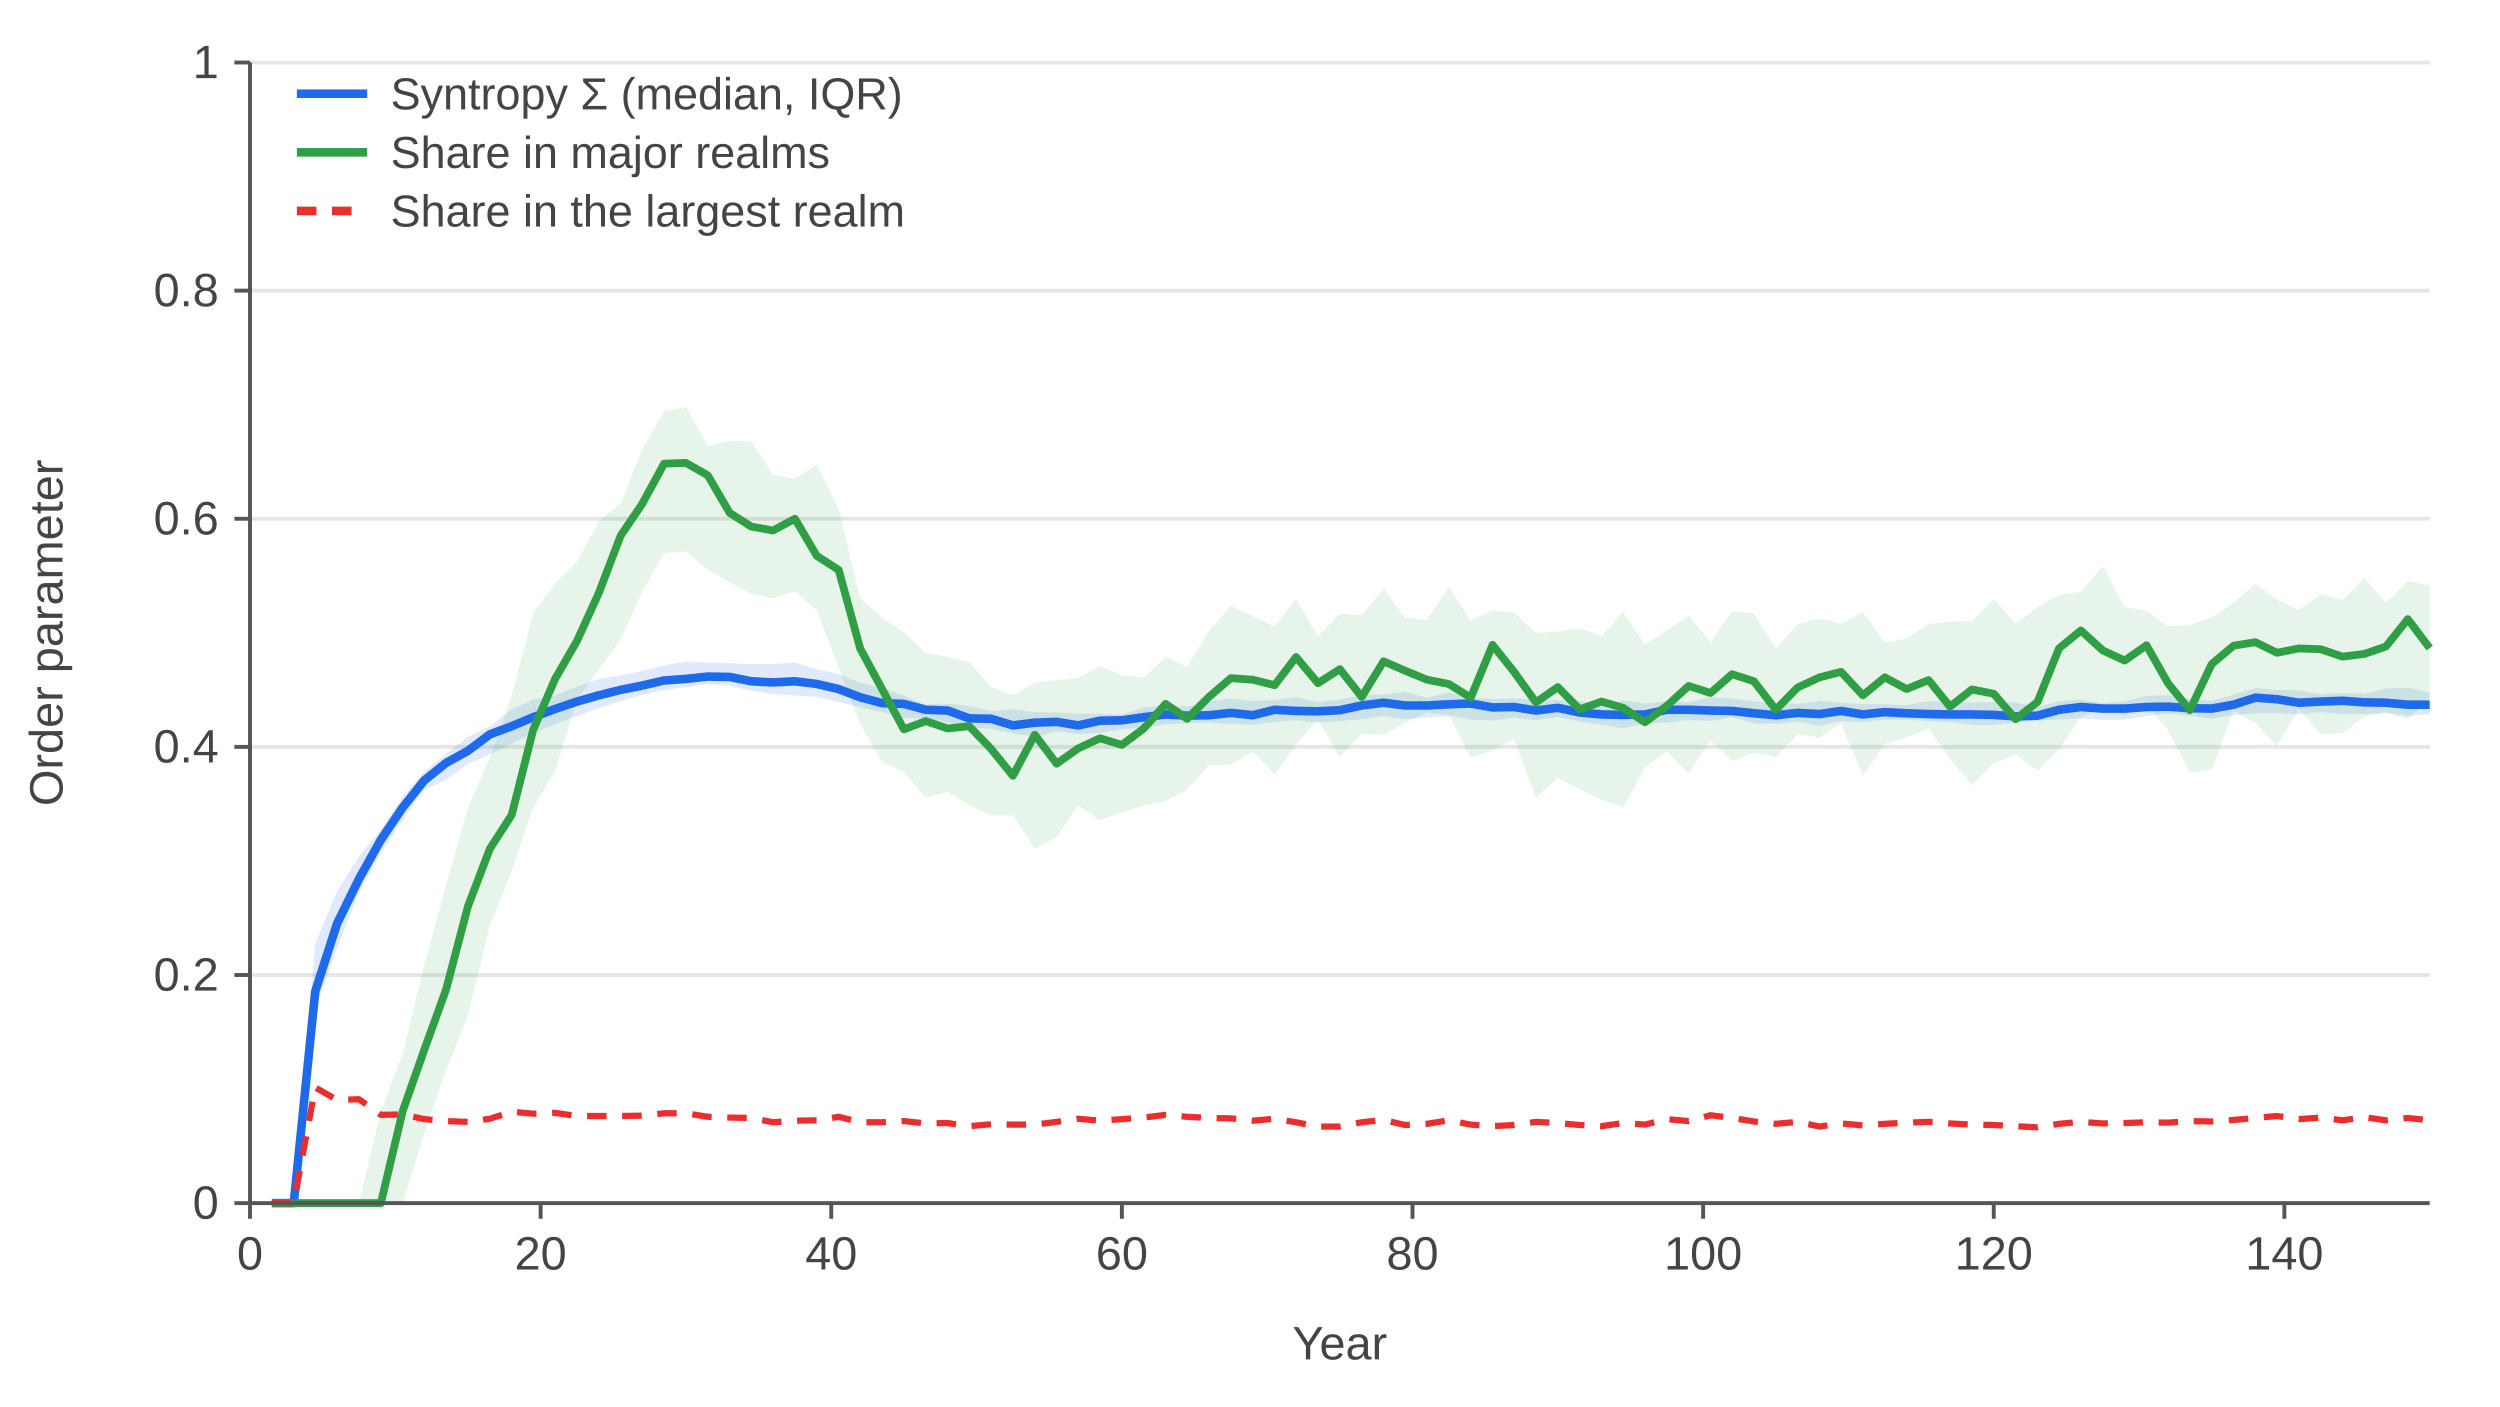
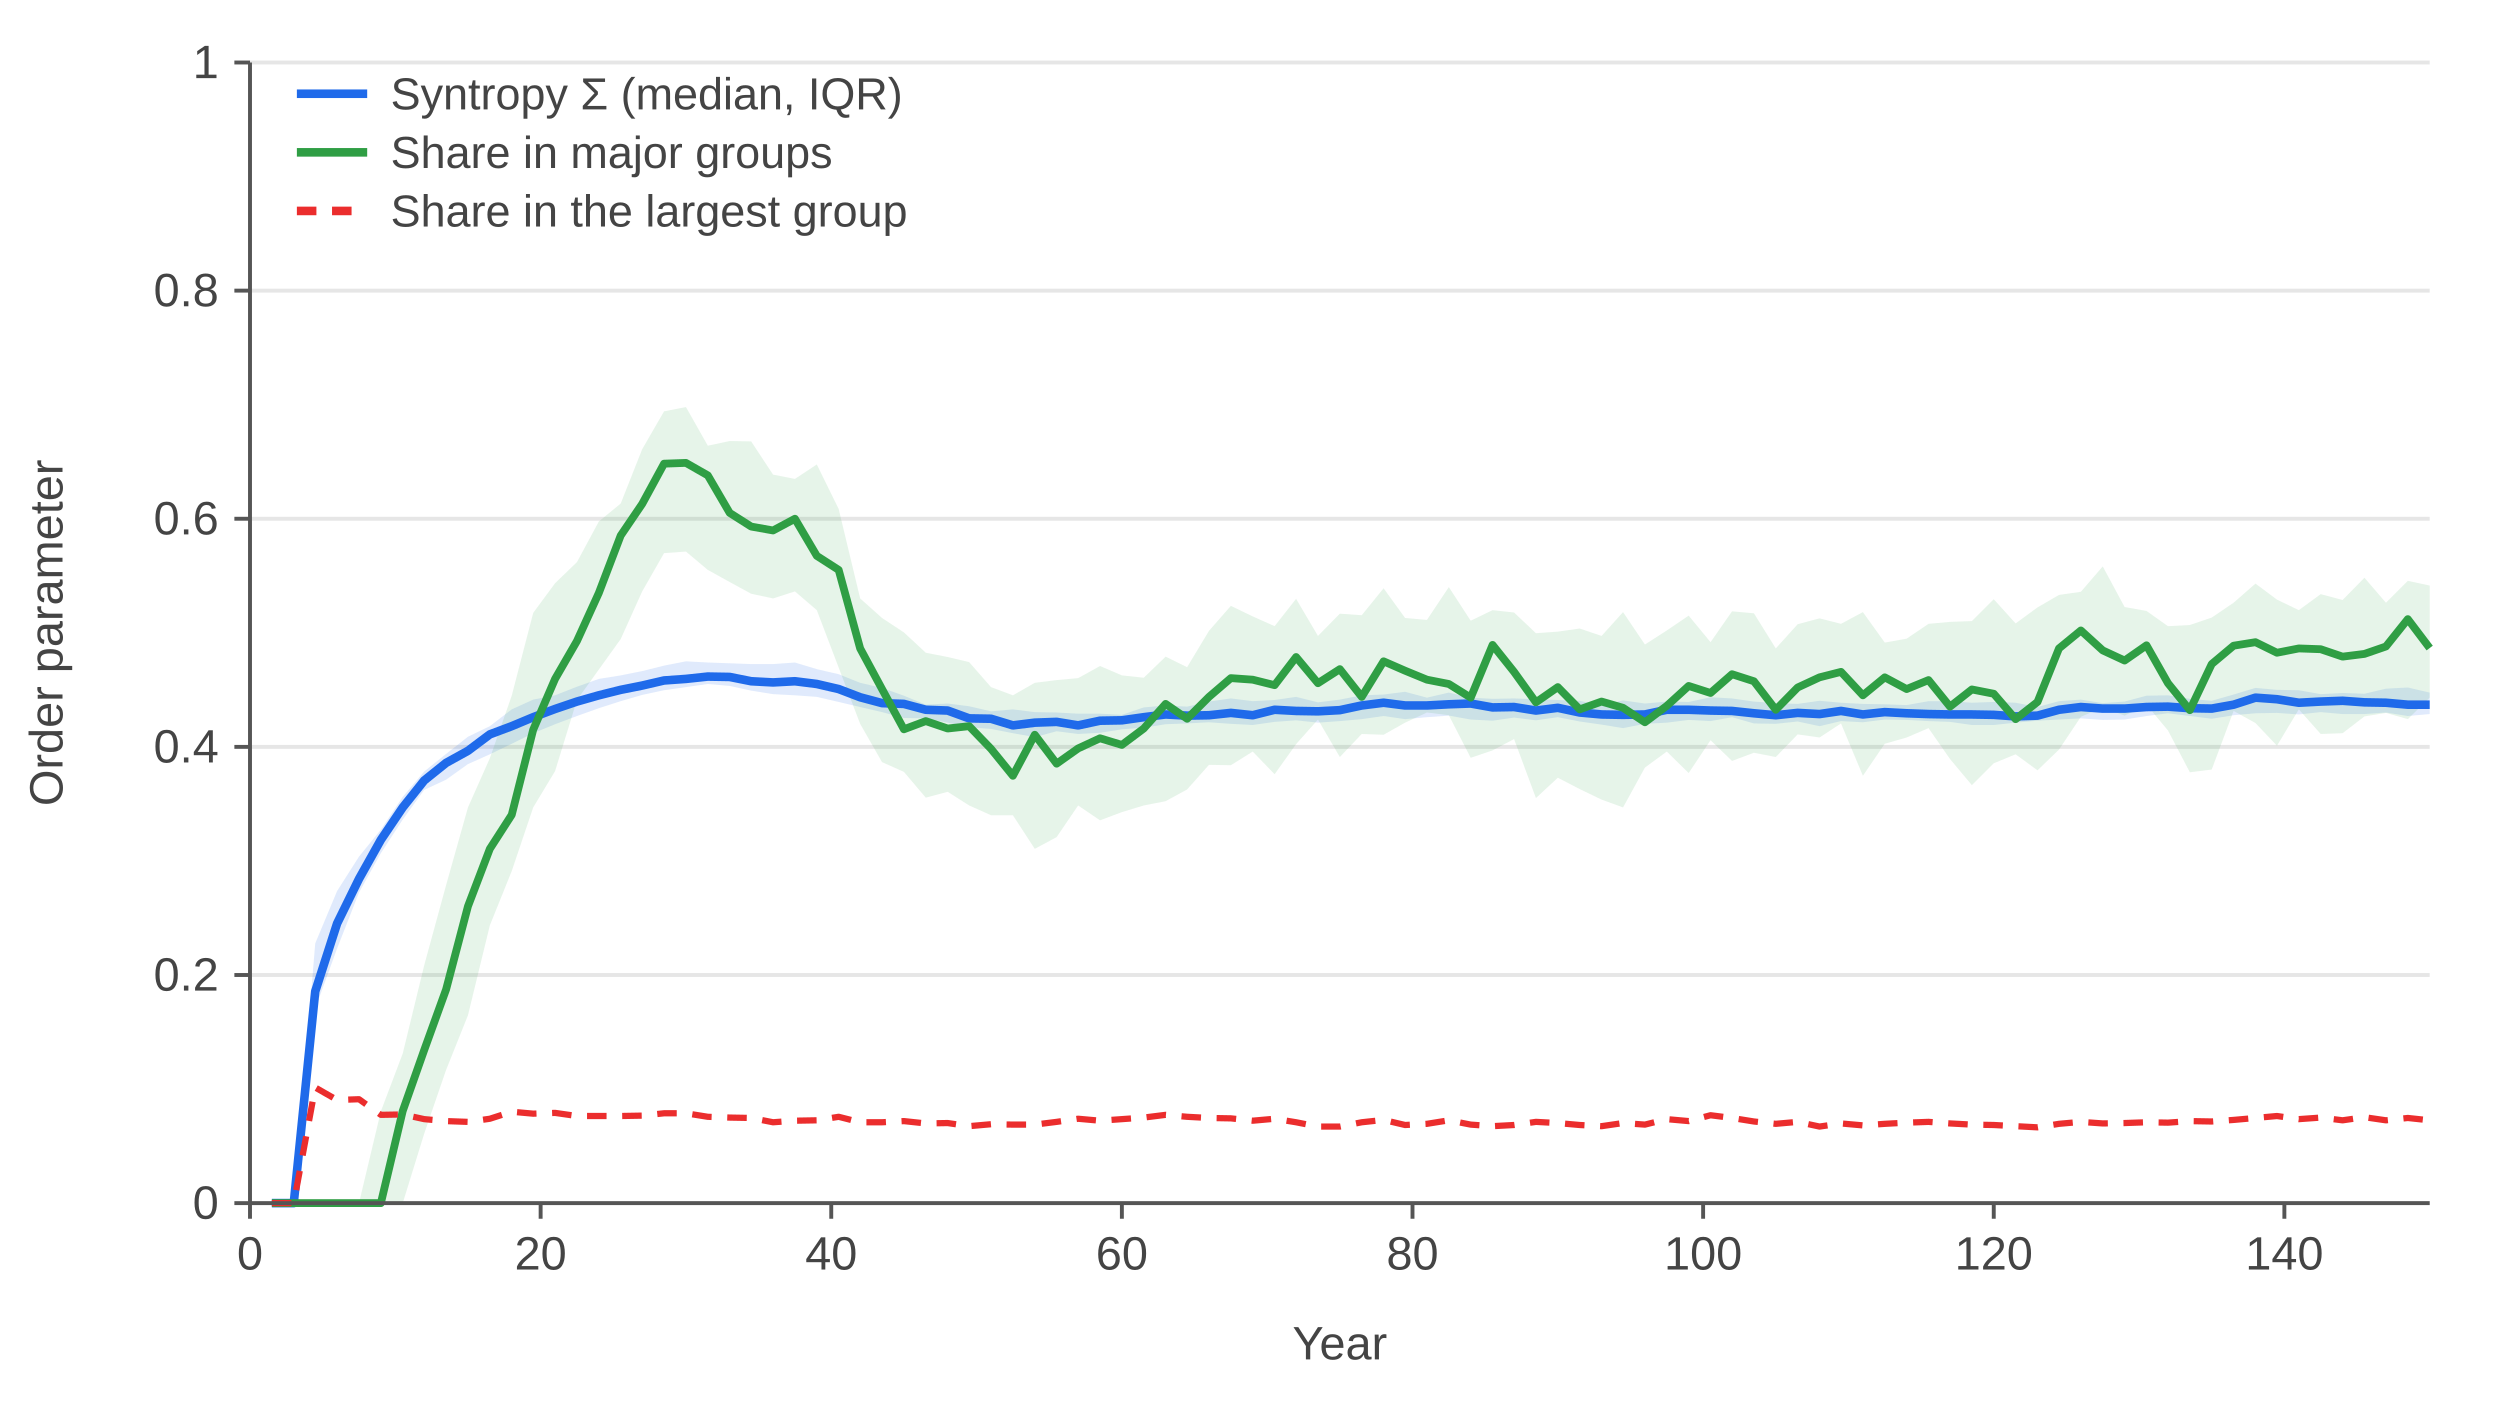
<svg xmlns="http://www.w3.org/2000/svg" viewBox="0 0 640 360" width="640" height="360" font-family="'IBM Plex Sans', 'Helvetica Neue', Arial, sans-serif" font-size="12" fill="#444444">
  <line x1="64" x2="622" y1="308.0" y2="308.0" stroke="#E6E6E6" stroke-width="1" />
  <line x1="64" x2="622" y1="249.6" y2="249.6" stroke="#E6E6E6" stroke-width="1" />
  <line x1="64" x2="622" y1="191.2" y2="191.2" stroke="#E6E6E6" stroke-width="1" />
  <line x1="64" x2="622" y1="132.8" y2="132.8" stroke="#E6E6E6" stroke-width="1" />
  <line x1="64" x2="622" y1="74.4" y2="74.4" stroke="#E6E6E6" stroke-width="1" />
  <line x1="64" x2="622" y1="16.0" y2="16.0" stroke="#E6E6E6" stroke-width="1" />
  <polygon points="69.6,308.0 75.2,308.0 80.7,241.5 86.3,228.1 91.9,219.3 97.5,212.4 103.1,204.0 108.6,197.5 114.2,193.0 119.8,188.6 125.4,185.9 131.0,181.6 136.5,179.1 142.1,178.0 147.7,175.8 153.3,173.8 158.9,172.9 164.4,171.8 170.0,170.4 175.6,169.3 181.2,169.6 186.8,169.8 192.3,170.0 197.9,170.0 203.5,169.6 209.1,171.3 214.7,172.6 220.2,174.8 225.8,176.1 231.4,178.1 237.0,180.4 242.6,180.1 248.1,180.8 253.7,182.1 259.3,181.6 264.9,182.3 270.5,182.4 276.0,182.7 281.6,182.7 287.2,183.0 292.8,181.1 298.4,180.6 303.9,180.9 309.5,179.6 315.1,178.8 320.7,179.5 326.3,179.2 331.8,178.4 337.4,179.8 343.0,179.1 348.6,178.0 354.2,177.8 359.7,177.1 365.3,178.6 370.9,177.3 376.5,178.6 382.1,178.9 387.6,178.8 393.2,179.0 398.8,179.2 404.4,179.4 410.0,180.6 415.5,179.3 421.1,180.1 426.7,179.6 432.3,179.7 437.9,178.5 443.4,178.8 449.0,179.6 454.6,180.0 460.2,180.2 465.8,179.4 471.3,179.9 476.9,180.2 482.5,180.3 488.1,180.5 493.7,179.5 499.2,179.5 504.8,179.9 510.4,179.7 516.0,179.9 521.6,181.0 527.1,179.5 532.7,179.1 538.3,180.0 543.9,179.6 549.5,178.1 555.0,178.0 560.6,178.9 566.2,179.4 571.8,177.8 577.4,176.1 582.9,176.6 588.5,176.7 594.1,177.7 599.7,177.4 605.3,177.6 610.8,176.3 616.4,176.0 622.0,177.3 622.0,182.8 616.4,183.3 610.8,182.4 605.3,182.8 599.7,182.8 594.1,182.3 588.5,182.9 582.9,182.5 577.4,182.6 571.8,183.1 566.2,184.0 560.6,183.3 555.0,182.6 549.5,183.3 543.9,184.2 538.3,184.3 532.7,183.9 527.1,184.2 521.6,184.5 516.0,185.0 510.4,185.6 504.8,185.6 499.2,184.8 493.7,184.6 488.1,184.3 482.5,184.2 476.9,184.9 471.3,184.6 465.8,185.9 460.2,184.7 454.6,185.3 449.0,185.2 443.4,183.6 437.9,184.6 432.3,184.3 426.7,185.0 421.1,185.3 415.5,186.4 410.0,185.5 404.4,184.7 398.8,183.6 393.2,184.4 387.6,183.7 382.1,184.5 376.5,184.2 370.9,183.2 365.3,183.6 359.7,184.1 354.2,183.3 348.6,184.1 343.0,184.6 337.4,185.0 331.8,184.4 326.3,184.8 320.7,185.6 315.1,185.3 309.5,184.9 303.9,185.2 298.4,185.4 292.8,186.3 287.2,186.7 281.6,187.6 276.0,187.9 270.5,187.2 264.9,188.7 259.3,187.7 253.7,186.6 248.1,186.2 242.6,185.0 237.0,183.9 231.4,183.8 225.8,182.3 220.2,181.0 214.7,179.7 209.1,178.4 203.5,178.0 197.9,177.7 192.3,176.8 186.8,175.6 181.2,175.1 175.6,175.9 170.0,176.7 164.4,177.9 158.9,179.5 153.3,181.3 147.7,183.3 142.1,185.4 136.5,187.7 131.0,190.4 125.4,193.1 119.8,195.6 114.2,199.6 108.6,202.2 103.1,209.8 97.5,218.4 91.9,228.5 86.3,242.8 80.7,258.2 75.2,308.0 69.6,308.0" fill="#1F6AEA" fill-opacity="0.14" stroke="none" />
  <polygon points="69.6,308.0 75.2,308.0 80.7,308.0 86.3,308.0 91.9,308.0 97.5,284.5 103.1,269.7 108.6,247.1 114.2,226.6 119.8,206.7 125.4,194.1 131.0,178.1 136.5,156.9 142.1,149.3 147.7,143.9 153.3,133.5 158.9,128.9 164.4,115.0 170.0,105.3 175.6,104.2 181.2,114.1 186.8,112.9 192.3,113.0 197.9,121.5 203.5,122.6 209.1,118.9 214.7,130.3 220.2,153.2 225.8,158.2 231.4,161.9 237.0,167.1 242.6,168.2 248.1,169.5 253.7,175.9 259.3,178.0 264.9,174.8 270.5,174.1 276.0,173.6 281.6,170.5 287.2,172.9 292.8,173.5 298.4,168.1 303.9,170.8 309.5,161.5 315.1,155.1 320.7,157.8 326.3,160.3 331.8,153.3 337.4,162.8 343.0,157.1 348.6,157.5 354.2,150.6 359.7,158.2 365.3,158.7 370.9,150.3 376.5,158.9 382.1,156.2 387.6,156.8 393.2,162.1 398.8,161.7 404.4,160.9 410.0,162.8 415.5,156.7 421.1,165.0 426.7,161.4 432.3,157.6 437.9,164.4 443.4,156.5 449.0,157.0 454.6,166.0 460.2,159.8 465.8,158.3 471.3,159.7 476.9,156.7 482.5,164.5 488.1,163.5 493.7,159.7 499.2,159.2 504.8,159.0 510.4,153.4 516.0,159.6 521.6,155.5 527.1,152.3 532.7,151.5 538.3,145.0 543.9,155.4 549.5,156.4 555.0,160.3 560.6,160.0 566.2,158.1 571.8,154.3 577.4,149.4 582.9,153.5 588.5,156.2 594.1,152.1 599.7,153.6 605.3,147.9 610.8,154.3 616.4,148.7 622.0,149.9 622.0,178.6 616.4,184.1 610.8,182.5 605.3,183.4 599.7,187.7 594.1,187.9 588.5,181.6 582.9,190.9 577.4,185.1 571.8,182.0 566.2,197.0 560.6,197.7 555.0,187.0 549.5,180.4 543.9,183.2 538.3,181.1 532.7,183.5 527.1,191.9 521.6,197.2 516.0,193.1 510.4,195.4 504.8,201.0 499.2,194.3 493.7,186.4 488.1,188.8 482.5,190.4 476.9,198.6 471.3,185.2 465.8,188.8 460.2,188.0 454.6,193.8 449.0,192.7 443.4,194.8 437.9,189.5 432.3,197.9 426.7,192.4 421.1,196.5 415.5,206.7 410.0,204.7 404.4,202.0 398.8,199.1 393.2,204.3 387.6,189.2 382.1,192.1 376.5,194.0 370.9,183.1 365.3,182.4 359.7,185.0 354.2,188.1 348.6,187.9 343.0,193.8 337.4,184.2 331.8,190.5 326.3,198.2 320.7,192.4 315.1,195.9 309.5,195.8 303.9,202.1 298.4,205.1 292.8,206.2 287.2,207.9 281.6,210.0 276.0,206.2 270.5,214.3 264.9,217.3 259.3,208.7 253.7,208.7 248.1,206.2 242.6,202.7 237.0,204.2 231.4,197.6 225.8,195.1 220.2,185.3 214.7,170.9 209.1,156.2 203.5,151.4 197.9,153.2 192.3,152.0 186.8,149.0 181.2,145.9 175.6,141.2 170.0,141.6 164.4,151.4 158.9,163.6 153.3,171.4 147.7,179.2 142.1,197.4 136.5,206.7 131.0,223.0 125.4,236.9 119.8,259.9 114.2,273.9 108.6,290.2 103.1,308.0 97.5,308.0 91.9,308.0 86.3,308.0 80.7,308.0 75.2,308.0 69.6,308.0" fill="#2F9E44" fill-opacity="0.12" stroke="none" />
  <path d="M69.6,308.0L75.2,308.0L80.7,253.8L86.3,236.4L91.9,225.0L97.5,215.0L103.1,206.7L108.6,199.8L114.2,195.3L119.8,192.2L125.4,188.0L131.0,185.9L136.5,183.6L142.1,181.5L147.7,179.6L153.3,178.0L158.9,176.6L164.4,175.5L170.0,174.2L175.6,173.8L181.2,173.2L186.8,173.3L192.3,174.4L197.9,174.7L203.5,174.4L209.1,175.1L214.7,176.4L220.2,178.5L225.8,180.0L231.4,180.2L237.0,181.7L242.6,181.9L248.1,183.9L253.7,184.0L259.3,185.7L264.9,185.0L270.5,184.8L276.0,185.7L281.6,184.5L287.2,184.4L292.8,183.6L298.4,182.9L303.9,183.2L309.5,183.1L315.1,182.5L320.7,183.1L326.3,181.7L331.8,182.0L337.4,182.1L343.0,181.8L348.6,180.6L354.2,179.9L359.7,180.6L365.3,180.6L370.9,180.3L376.5,180.1L382.1,181.1L387.6,181.0L393.2,181.9L398.8,181.2L404.4,182.4L410.0,182.9L415.5,183.0L421.1,182.9L426.7,181.7L432.3,181.7L437.9,181.9L443.4,182.0L449.0,182.6L454.6,183.1L460.2,182.5L465.8,182.8L471.3,182.0L476.9,182.9L482.5,182.3L488.1,182.6L493.7,182.8L499.2,182.9L504.8,182.9L510.4,183.0L516.0,183.4L521.6,183.2L527.1,181.7L532.7,181.0L538.3,181.4L543.9,181.4L549.5,181.0L555.0,180.9L560.6,181.3L566.2,181.4L571.8,180.4L577.4,178.6L582.9,179.0L588.5,179.9L594.1,179.6L599.7,179.4L605.3,179.8L610.8,179.9L616.4,180.4L622.0,180.4" fill="none" stroke="#1F6AEA" stroke-width="2.2" stroke-linejoin="round" stroke-opacity="1" />
  <path d="M69.6,308.0L75.2,308.0L80.7,308.0L86.3,308.0L91.9,308.0L97.5,308.0L103.1,284.4L108.6,268.8L114.2,253.3L119.8,232.0L125.4,217.3L131.0,208.6L136.5,186.8L142.1,173.8L147.7,164.1L153.3,151.8L158.9,137.1L164.4,129.0L170.0,118.7L175.6,118.5L181.2,121.7L186.8,131.3L192.3,134.8L197.9,135.8L203.5,132.8L209.1,142.3L214.7,145.9L220.2,166.0L225.8,176.4L231.4,186.7L237.0,184.6L242.6,186.5L248.1,185.9L253.7,191.7L259.3,198.6L264.9,188.1L270.5,195.5L276.0,191.6L281.6,189.0L287.2,190.7L292.8,186.5L298.4,180.2L303.9,184.0L309.5,178.4L315.1,173.6L320.7,174.0L326.3,175.4L331.8,168.2L337.4,174.9L343.0,171.3L348.6,178.4L354.2,169.3L359.7,171.7L365.3,174.0L370.9,175.1L376.5,178.6L382.1,165.1L387.6,172.0L393.2,179.8L398.8,175.9L404.4,181.6L410.0,179.6L415.5,181.2L421.1,184.9L426.7,180.7L432.3,175.6L437.9,177.4L443.4,172.6L449.0,174.4L454.6,181.7L460.2,176.0L465.8,173.4L471.3,172.0L476.9,178.0L482.5,173.4L488.1,176.4L493.7,174.1L499.2,180.9L504.8,176.5L510.4,177.6L516.0,184.1L521.6,179.7L527.1,166.0L532.7,161.4L538.3,166.5L543.9,169.1L549.5,165.2L555.0,174.9L560.6,181.8L566.2,170.0L571.8,165.3L577.4,164.4L582.9,167.1L588.5,166.0L594.1,166.2L599.7,168.1L605.3,167.4L610.8,165.5L616.4,158.5L622.0,165.9" fill="none" stroke="#2F9E44" stroke-width="2" stroke-linejoin="round" stroke-opacity="1" />
  <path d="M69.6,308.0L75.2,308.0L80.7,278.4L86.3,281.6L91.9,281.4L97.5,285.4L103.1,285.3L108.6,286.5L114.2,287.0L119.8,287.2L125.4,286.4L131.0,284.6L136.5,285.1L142.1,284.9L147.7,285.7L153.3,285.7L158.9,285.7L164.4,285.6L170.0,285.0L175.6,285.0L181.2,285.9L186.8,286.1L192.3,286.2L197.9,287.3L203.5,286.9L209.1,286.8L214.7,285.9L220.2,287.3L225.8,287.3L231.4,287.0L237.0,287.6L242.6,287.5L248.1,288.3L253.7,287.8L259.3,287.9L264.9,287.9L270.5,287.2L276.0,286.4L281.6,286.9L287.2,286.5L292.8,286.1L298.4,285.4L303.9,285.9L309.5,286.2L315.1,286.3L320.7,286.9L326.3,286.4L331.8,287.3L337.4,288.4L343.0,288.4L348.6,287.3L354.2,286.7L359.7,288.0L365.3,287.7L370.9,286.8L376.5,287.9L382.1,288.3L387.6,288.0L393.2,287.2L398.8,287.5L404.4,288.0L410.0,288.3L415.5,287.5L421.1,287.9L426.7,286.5L432.3,287.0L437.9,285.5L443.4,286.2L449.0,287.1L454.6,287.7L460.2,287.2L465.8,288.4L471.3,287.6L476.9,288.1L482.5,287.7L488.1,287.4L493.7,287.2L499.2,287.6L504.8,287.9L510.4,288.0L516.0,288.3L521.6,288.6L527.1,287.7L532.7,287.2L538.3,287.6L543.9,287.5L549.5,287.3L555.0,287.4L560.6,287.0L566.2,287.1L571.8,286.7L577.4,286.2L582.9,285.7L588.5,286.5L594.1,286.1L599.7,286.8L605.3,286.0L610.8,286.8L616.4,286.2L622.0,286.8" fill="none" stroke="#EB2D2D" stroke-width="1.6" stroke-linejoin="round" stroke-dasharray="5 4" stroke-opacity="1" />
  <line x1="64" x2="622" y1="308" y2="308" stroke="#555555" stroke-width="1" />
  <line x1="64" x2="64" y1="16" y2="308" stroke="#555555" stroke-width="1" />
  <line x1="64.0" x2="64.0" y1="308" y2="312" stroke="#555555" />
  <text x="64.0" y="325" text-anchor="middle">0</text>
  <line x1="138.4" x2="138.4" y1="308" y2="312" stroke="#555555" />
  <text x="138.4" y="325" text-anchor="middle">20</text>
  <line x1="212.8" x2="212.8" y1="308" y2="312" stroke="#555555" />
  <text x="212.8" y="325" text-anchor="middle">40</text>
  <line x1="287.2" x2="287.2" y1="308" y2="312" stroke="#555555" />
  <text x="287.2" y="325" text-anchor="middle">60</text>
  <line x1="361.6" x2="361.6" y1="308" y2="312" stroke="#555555" />
  <text x="361.6" y="325" text-anchor="middle">80</text>
  <line x1="436.0" x2="436.0" y1="308" y2="312" stroke="#555555" />
  <text x="436.0" y="325" text-anchor="middle">100</text>
  <line x1="510.4" x2="510.4" y1="308" y2="312" stroke="#555555" />
  <text x="510.4" y="325" text-anchor="middle">120</text>
  <line x1="584.8" x2="584.8" y1="308" y2="312" stroke="#555555" />
  <text x="584.8" y="325" text-anchor="middle">140</text>
  <line x1="60" x2="64" y1="308.0" y2="308.0" stroke="#555555" />
  <text x="56" y="312.0" text-anchor="end">0</text>
  <line x1="60" x2="64" y1="249.6" y2="249.6" stroke="#555555" />
  <text x="56" y="253.6" text-anchor="end">0.2</text>
  <line x1="60" x2="64" y1="191.2" y2="191.2" stroke="#555555" />
  <text x="56" y="195.2" text-anchor="end">0.4</text>
  <line x1="60" x2="64" y1="132.8" y2="132.8" stroke="#555555" />
  <text x="56" y="136.8" text-anchor="end">0.6</text>
  <line x1="60" x2="64" y1="74.4" y2="74.4" stroke="#555555" />
  <text x="56" y="78.4" text-anchor="end">0.8</text>
  <line x1="60" x2="64" y1="16.0" y2="16.0" stroke="#555555" />
  <text x="56" y="20.0" text-anchor="end">1</text>
  <text x="343" y="348" text-anchor="middle" fill="#444444">Year</text>
  <text transform="translate(16 162) rotate(-90)" text-anchor="middle" fill="#444444">Order parameter</text>
  <line x1="76" x2="94" y1="24" y2="24" stroke="#1F6AEA" stroke-width="2.2" />
  <text x="100" y="28" font-size="11.5">Syntropy Σ (median, IQR)</text>
  <line x1="76" x2="94" y1="39" y2="39" stroke="#2F9E44" stroke-width="2.2" />
-   <text x="100" y="43" font-size="11.5">Share in major realms</text>
+   <text x="100" y="43" font-size="11.5">Share in major groups</text>
  <line x1="76" x2="94" y1="54" y2="54" stroke="#EB2D2D" stroke-width="2.2" stroke-dasharray="5 4" />
-   <text x="100" y="58" font-size="11.5">Share in the largest realm</text>
+   <text x="100" y="58" font-size="11.5">Share in the largest group</text>
</svg>
